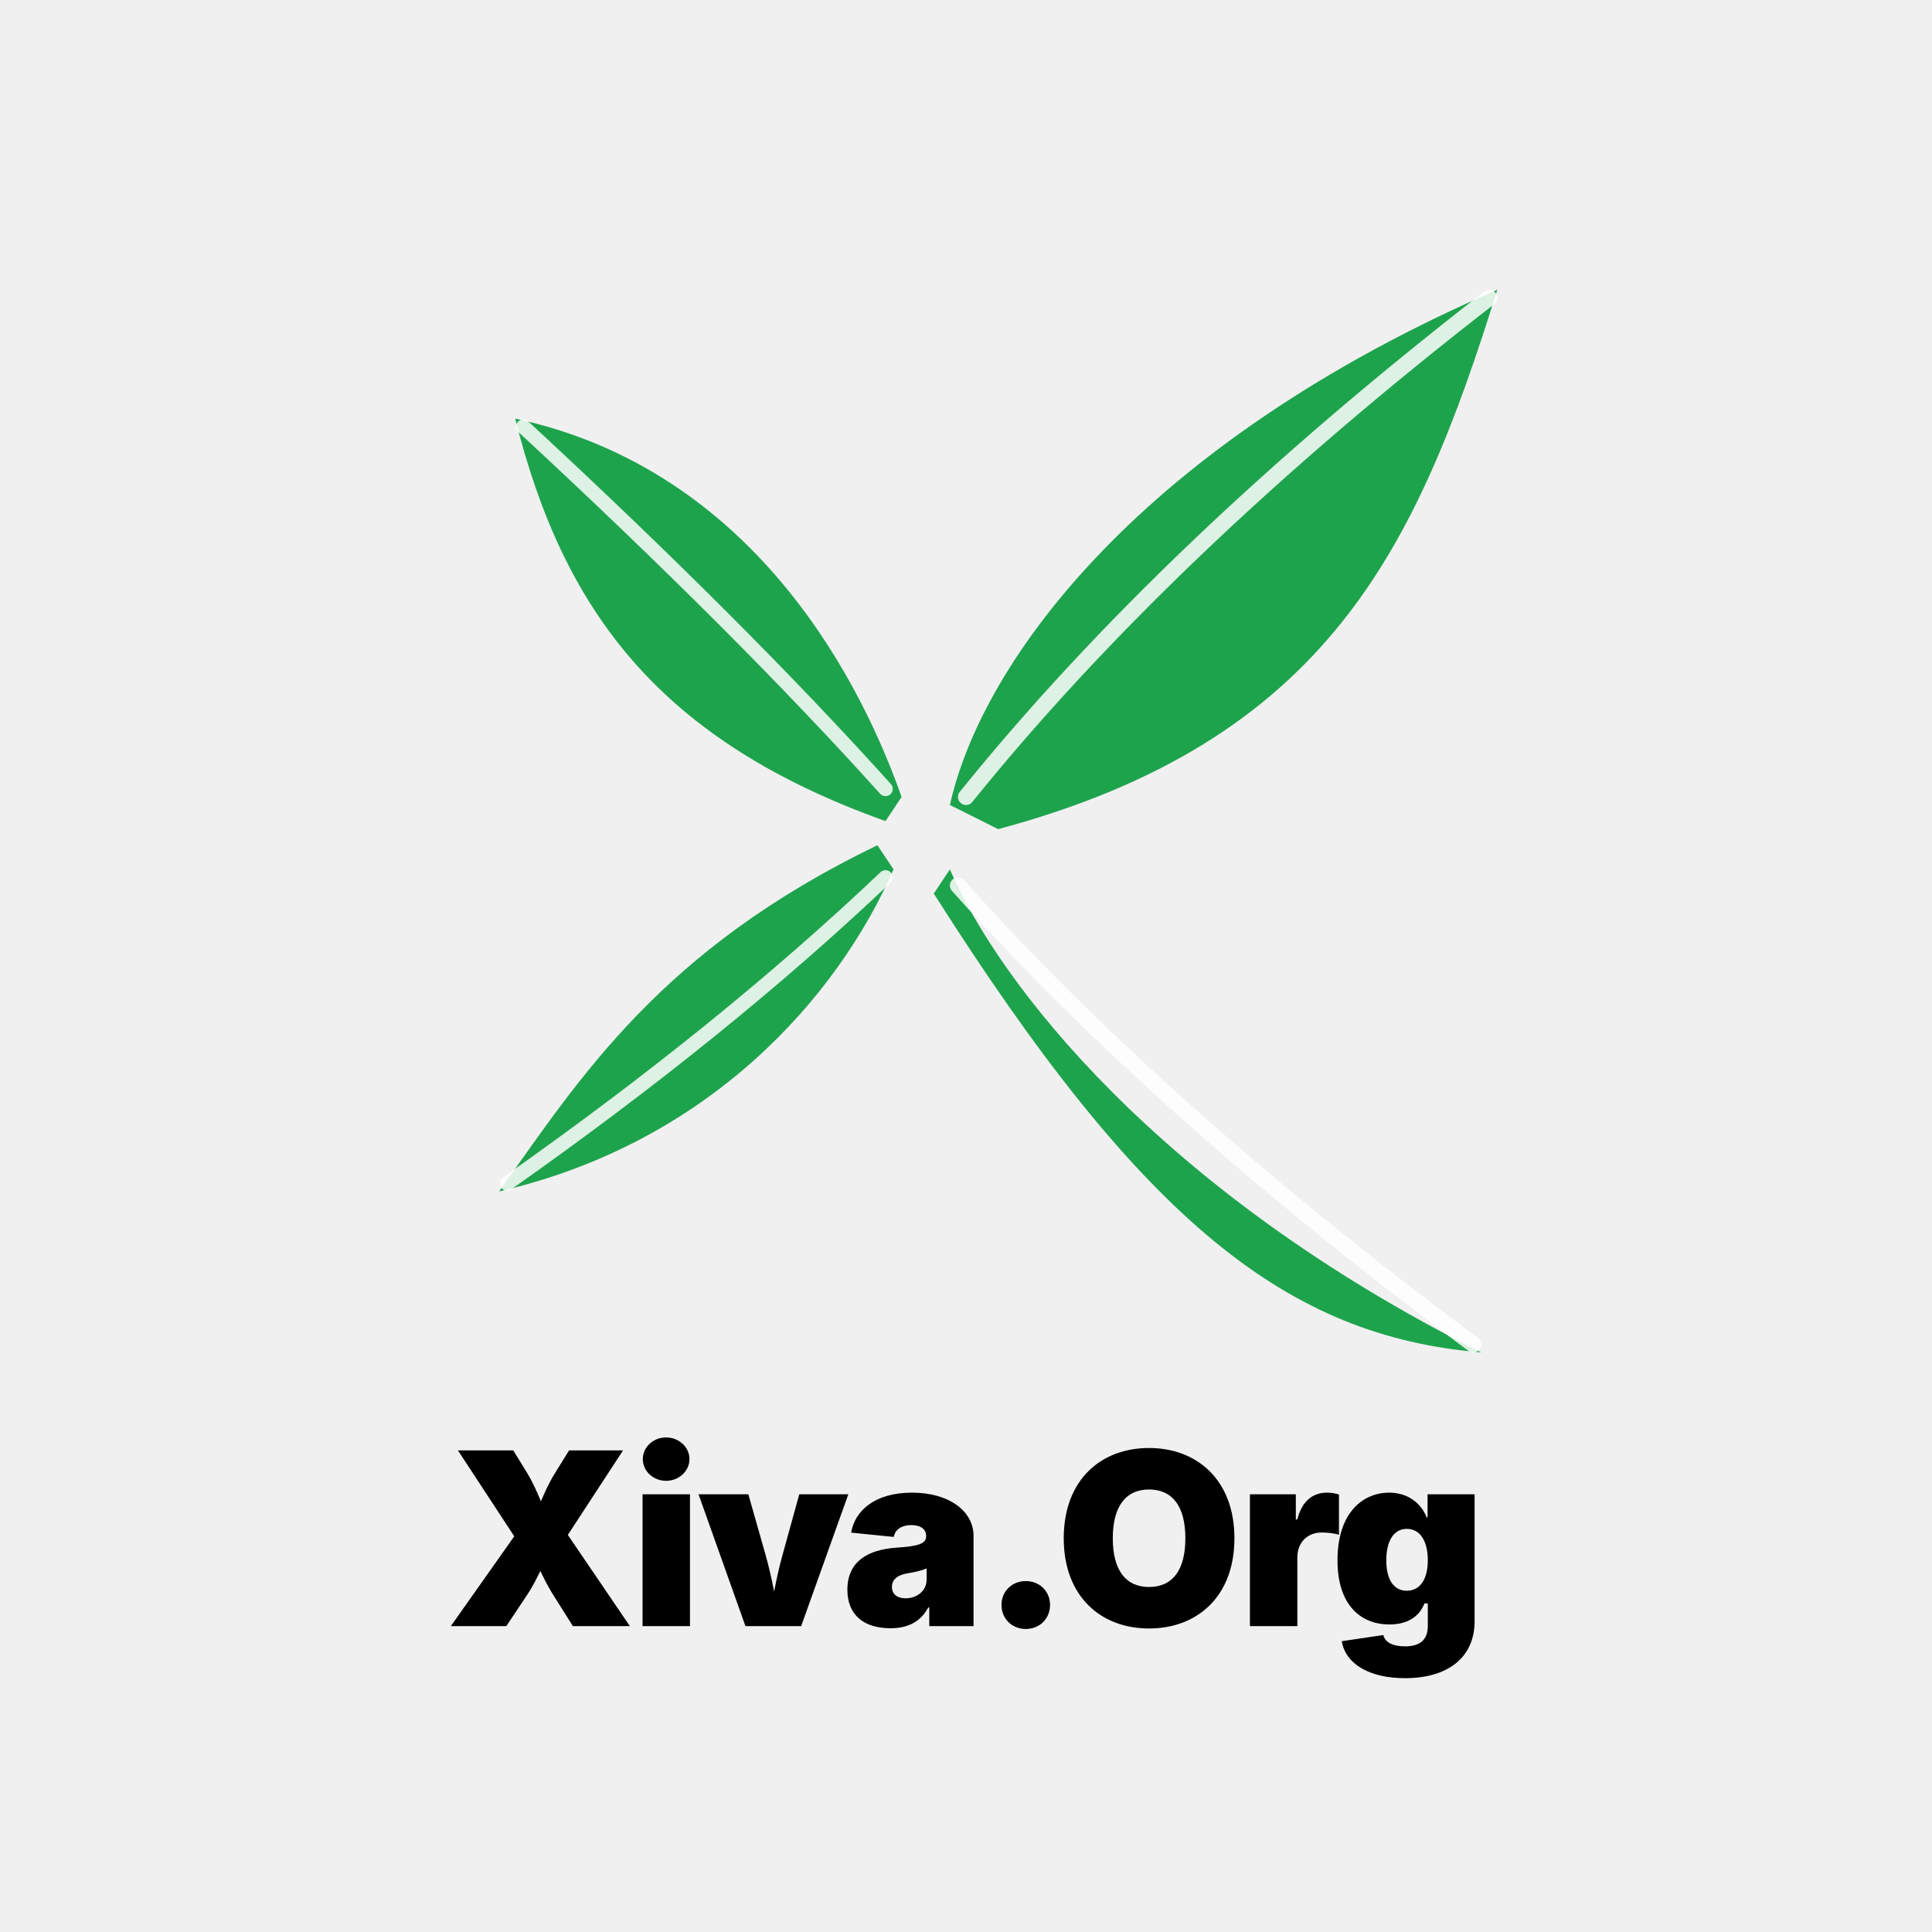
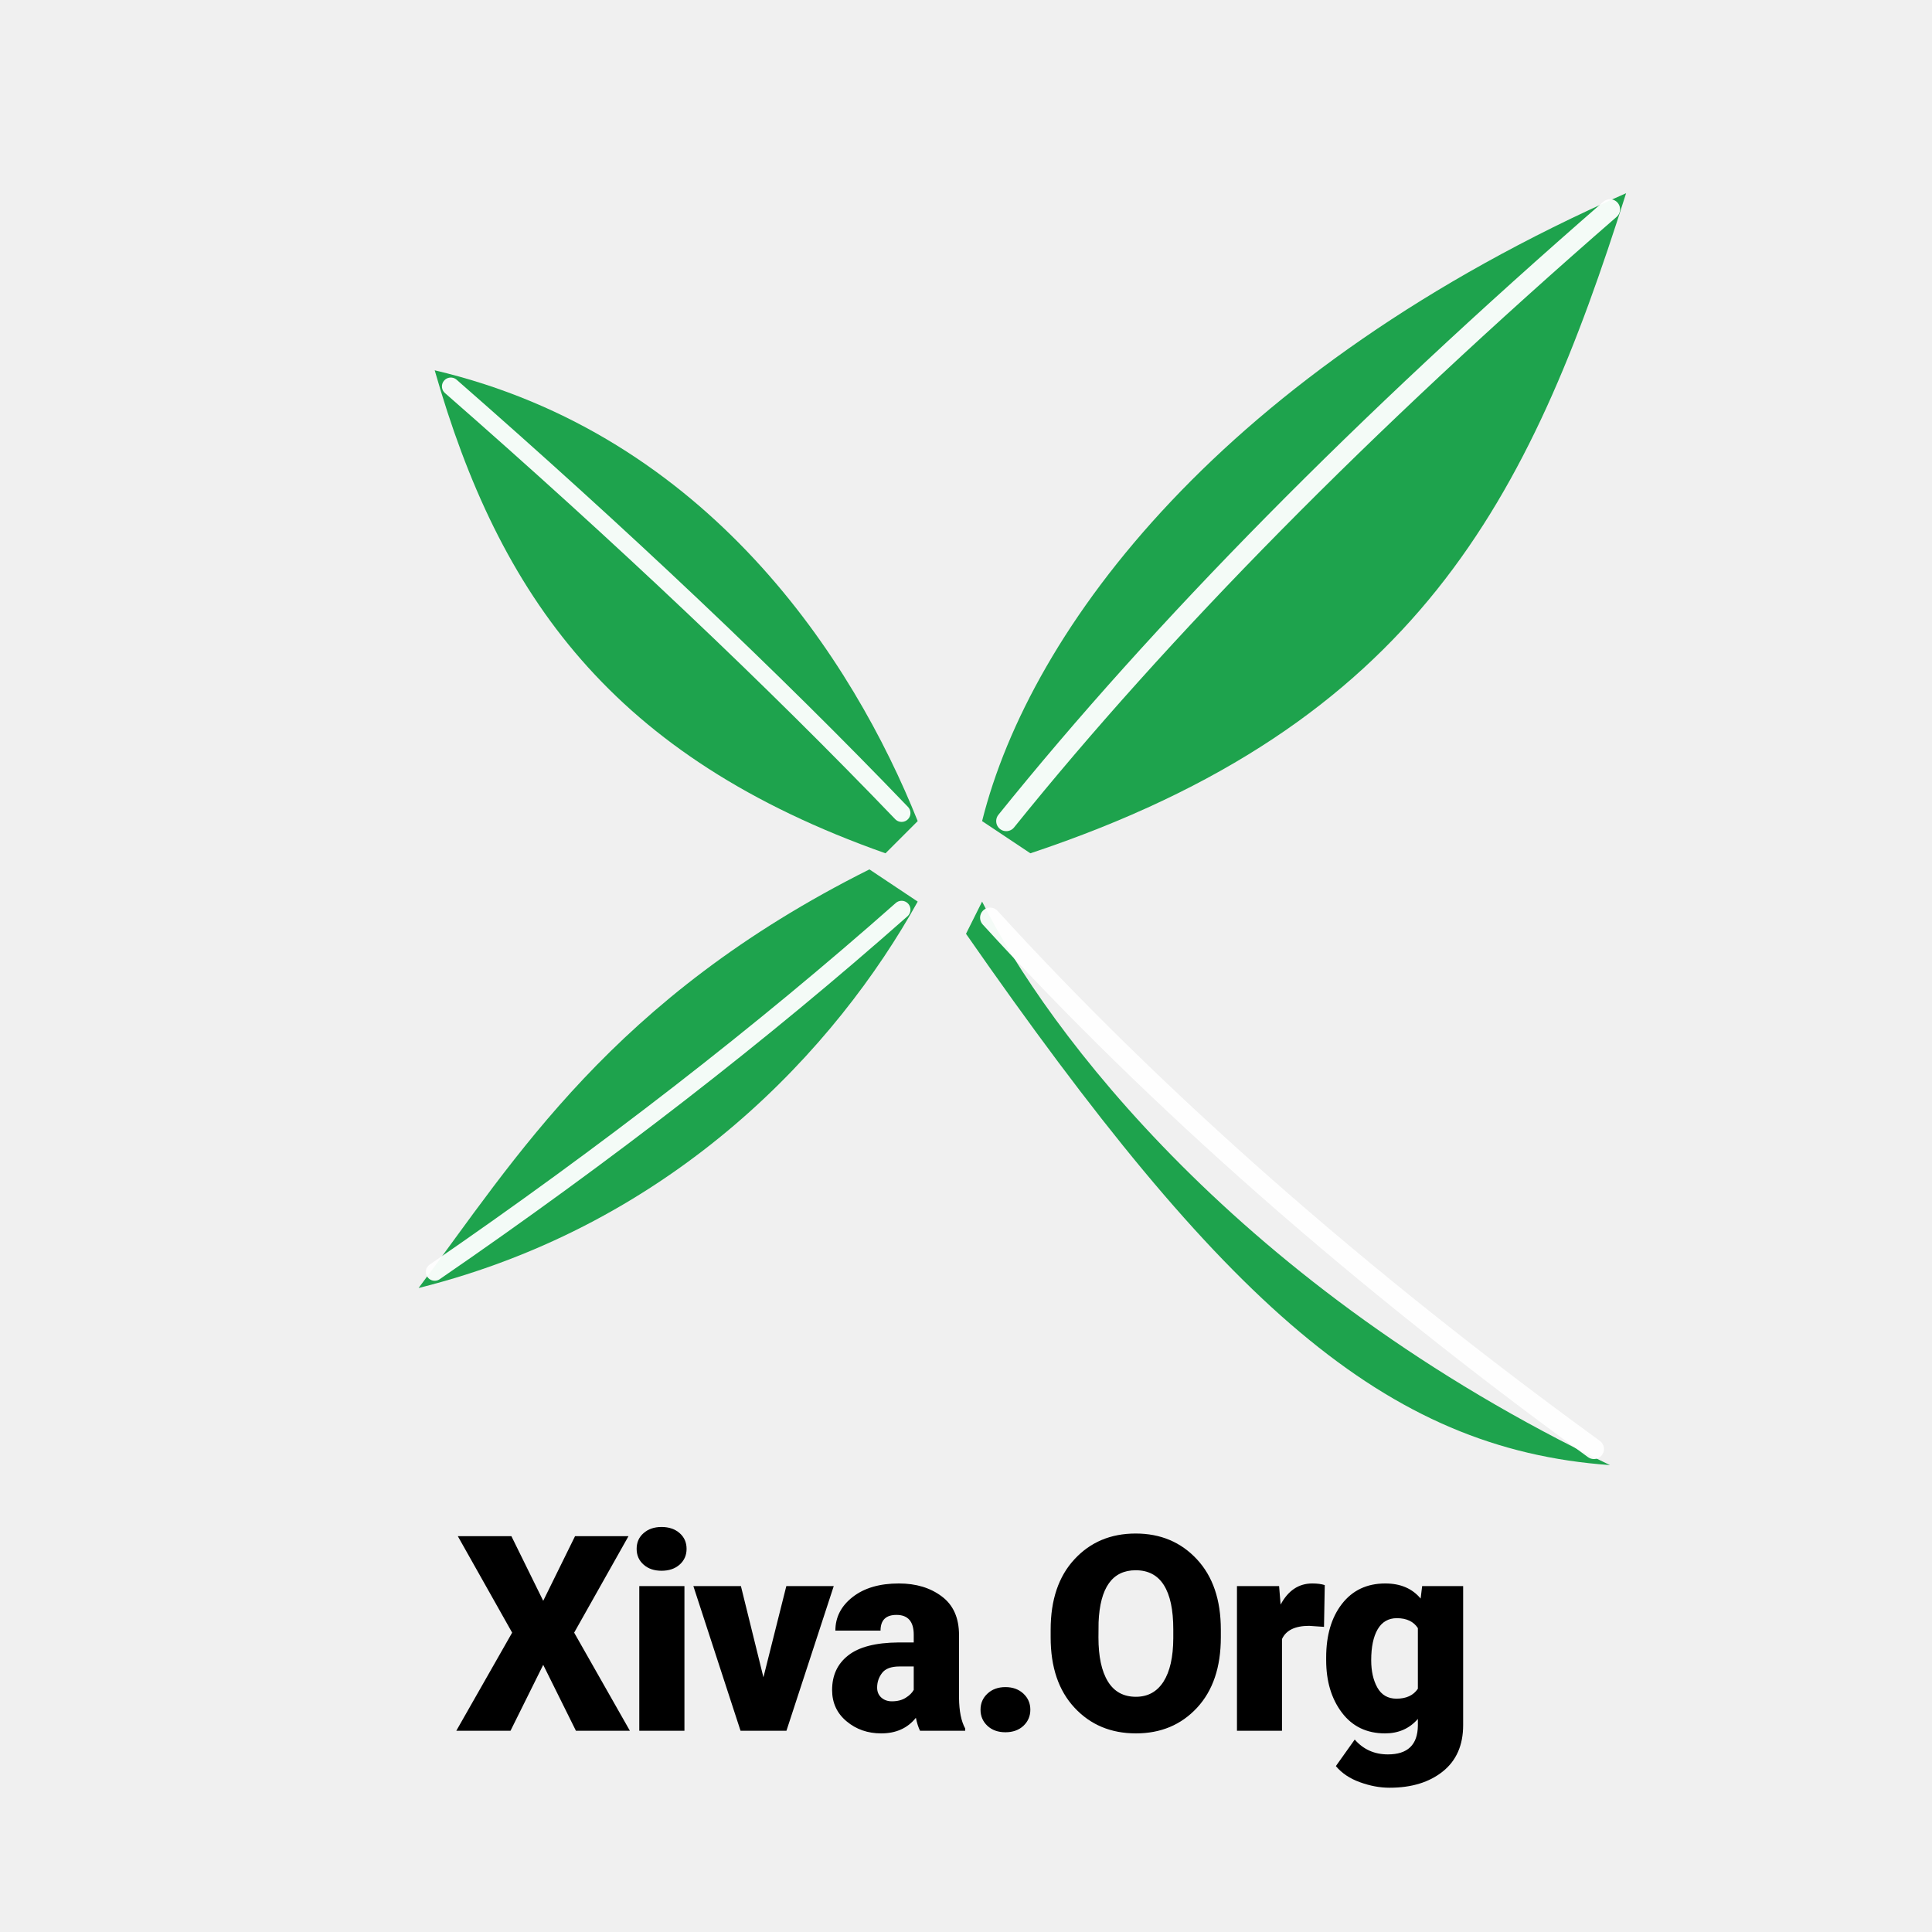
<svg xmlns="http://www.w3.org/2000/svg" viewBox="0 0 240 240" fill="none">
  <g id="leaf-x-emblem">
-     <path d="M118 100 C122 82 142 55 186 36 C176 68 165 92 124 103 Z" fill="#1ea34d" />
-     <path d="M120 99 Q145 68 185 37" stroke="#ffffff" stroke-width="2" stroke-linecap="round" fill="none" opacity="0.85" />
-     <path d="M118 108 C124 122 144 148 184 168 C160 166 142 152 116 111 Z" fill="#1ea34d" />
-     <path d="M119 110 Q144 138 183 167" stroke="#ffffff" stroke-width="2" stroke-linecap="round" fill="none" opacity="0.85" />
-     <path d="M112 99 C106 82 92 58 64 52 C70 76 82 92 110 102 Z" fill="#1ea34d" />
-     <path d="M110 98 Q92 78 65 53" stroke="#ffffff" stroke-width="1.8" stroke-linecap="round" fill="none" opacity="0.85" />
-     <path d="M111 108 C104 124 88 142 62 148 C72 134 82 118 109 105 Z" fill="#1ea34d" />
-     <path d="M110 109 Q90 128 63 147" stroke="#ffffff" stroke-width="1.8" stroke-linecap="round" fill="none" opacity="0.85" />
+     <path d="M122 102 C128 78 152 46 202 24 C190 62 176 90 128 106 Z" fill="#1ea34d" />
+     <path d="M125 102 Q154 66 200 26" stroke="#ffffff" stroke-width="2.5" stroke-linecap="round" fill="none" opacity="0.95" />
+     <path d="M122 112 C130 128 154 160 200 182 C172 180 152 162 120 116 Z" fill="#1ea34d" />
+     <path d="M123 114 Q154 148 198 180" stroke="#ffffff" stroke-width="2.5" stroke-linecap="round" fill="none" opacity="0.95" />
+     <path d="M114 102 C106 82 88 54 54 46 C62 74 76 94 110 106 Z" fill="#1ea34d" />
+     <path d="M112 101 Q88 76 56 48" stroke="#ffffff" stroke-width="2.2" stroke-linecap="round" fill="none" opacity="0.95" />
+     <path d="M114 112 C104 130 84 152 52 160 C64 144 76 124 108 108 Z" fill="#1ea34d" />
+     <path d="M112 113 Q86 136 54 158" stroke="#ffffff" stroke-width="2.2" stroke-linecap="round" fill="none" opacity="0.95" />
  </g>
-   <text x="120" y="202" text-anchor="middle" font-family="'Plus Jakarta Sans', -apple-system, system-ui, sans-serif" font-weight="900" font-size="30" fill="#000000" letter-spacing="-0.6">Xiva.Org</text>
+   <text x="120" y="215" text-anchor="middle" font-family="'Plus Jakarta Sans', -apple-system, BlinkMacSystemFont, 'Segoe UI', Roboto, sans-serif" font-weight="900" font-size="34" fill="#000000" letter-spacing="-0.8">Xiva.Org</text>
</svg>
